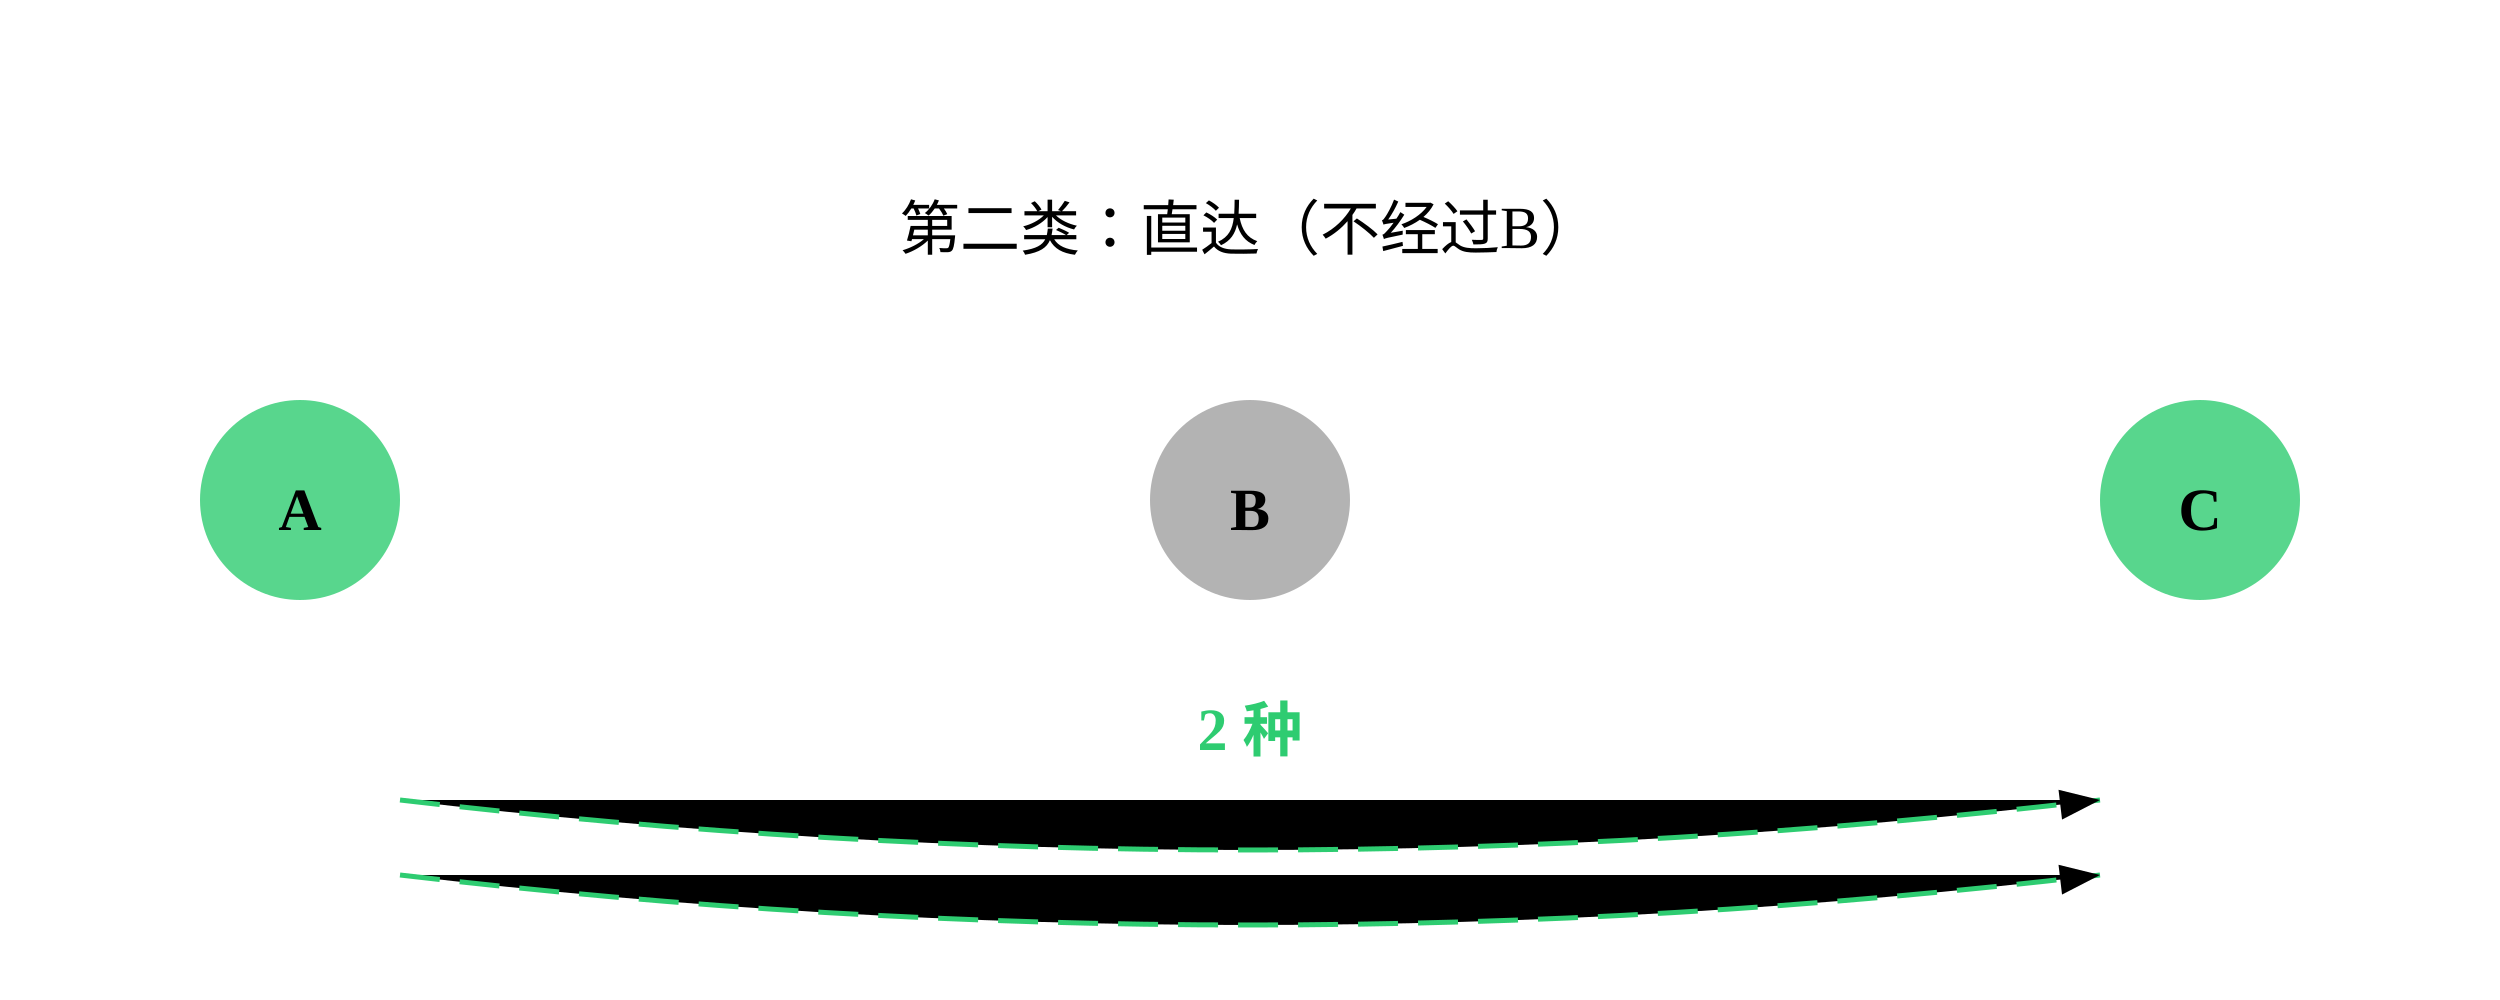
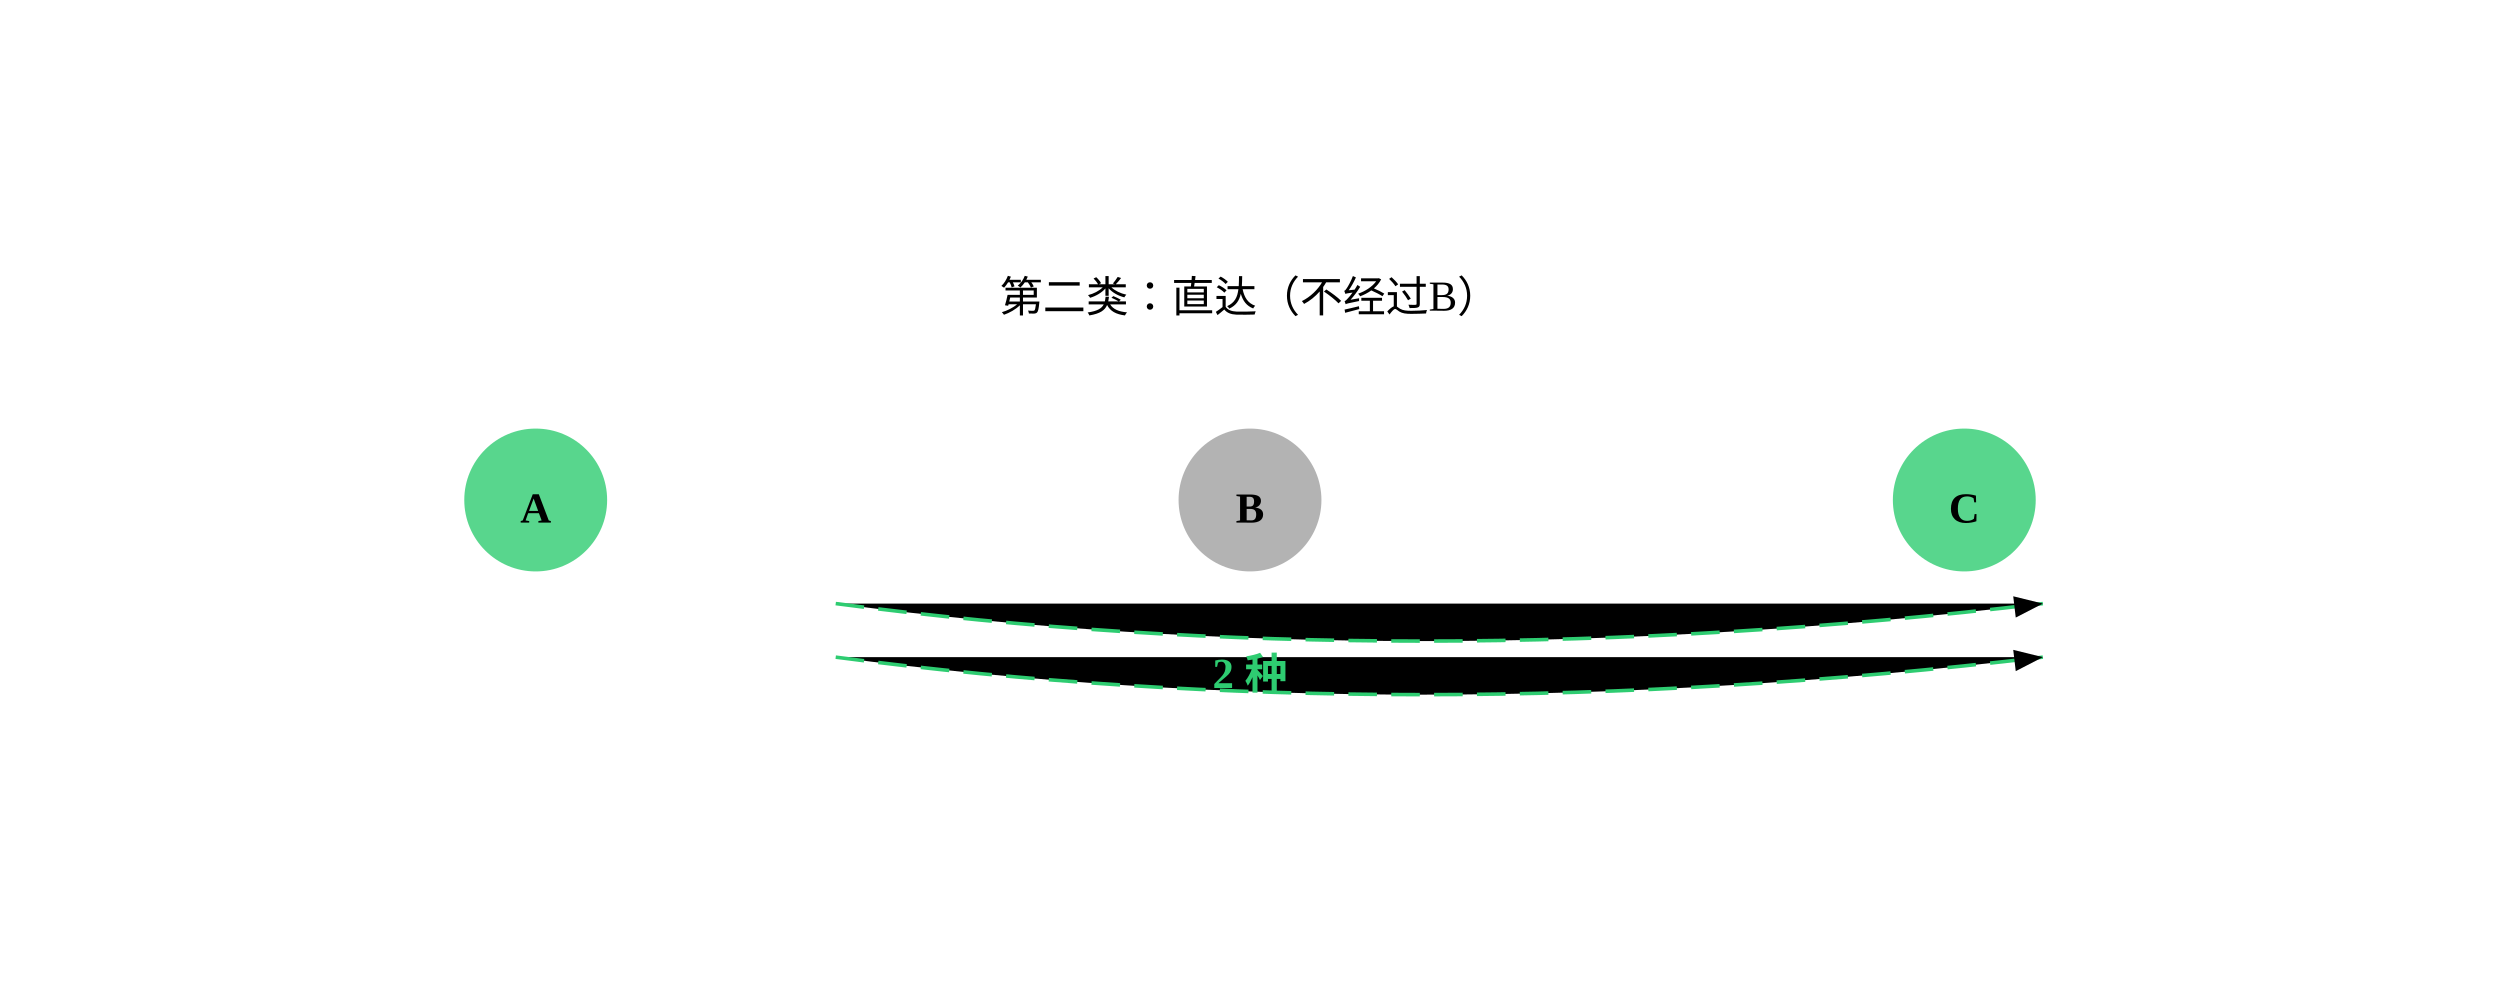
- <svg xmlns="http://www.w3.org/2000/svg" viewBox="0 0 500 200" width="500" height="200">
+ <svg xmlns="http://www.w3.org/2000/svg" viewBox="0 0 440 280" width="526.32" height="210.53">
  <defs>
    <marker id="arrow3" markerWidth="8" markerHeight="6" refX="8" refY="3" orient="auto">
      <path d="M0,0 L8,3 L0,6 Z" class="fill-current" />
    </marker>
  </defs>
-   <circle cx="60" cy="100" r="20" fill="#2ecc71" opacity="0.8" />
-   <text x="60" y="106" fill="currentColor" text-anchor="middle" font-weight="bold">
+   <circle cx="20.00" cy="140.00" r="20" fill="#2ecc71" opacity="0.8" />
+   <text x="20.00" y="146.32" fill="currentColor" text-anchor="middle" font-weight="bold">
    A
  </text>
-   <circle cx="250" cy="100" r="20" opacity="0.3" class="fill-current" />
-   <text x="250" y="106" fill="currentColor" text-anchor="middle" font-weight="bold">
+   <circle cx="220.00" cy="140.00" r="20" opacity="0.3" class="fill-current" />
+   <text x="220.00" y="146.32" fill="currentColor" text-anchor="middle" font-weight="bold">
    B
  </text>
-   <circle cx="440" cy="100" r="20" fill="#2ecc71" opacity="0.8" />
-   <text x="440" y="106" fill="currentColor" text-anchor="middle" font-weight="bold">
+   <circle cx="420.00" cy="140.00" r="20" fill="#2ecc71" opacity="0.8" />
+   <text x="420.00" y="146.32" fill="currentColor" text-anchor="middle" font-weight="bold">
    C
  </text>
-   <path d="M80,160 Q250,180 420,160" stroke="#2ecc71" stroke-dasharray="8,4" marker-end="url(#arrow3)" class="fill-none" />
-   <path d="M80,175 Q250,195 420,175" stroke="#2ecc71" stroke-dasharray="8,4" marker-end="url(#arrow3)" class="fill-none" />
-   <text x="250" y="150" fill="#2ecc71" text-anchor="middle" font-weight="bold">
+   <path d="M104,169 Q264,190 442,169" stroke="#2ecc71" stroke-dasharray="8,4" marker-end="url(#arrow3)" class="fill-none" />
+   <path d="M104,184 Q264,205 442,184" stroke="#2ecc71" stroke-dasharray="8,4" marker-end="url(#arrow3)" class="fill-none" />
+   <text x="220.00" y="192.63" fill="#2ecc71" text-anchor="middle" font-weight="bold">
    2 种
  </text>
-   <text x="250" y="50" fill="currentColor" text-anchor="middle">
+   <text x="220.00" y="87.37" fill="currentColor" text-anchor="middle">
    第二类：直达（不经过B）
  </text>
</svg>
